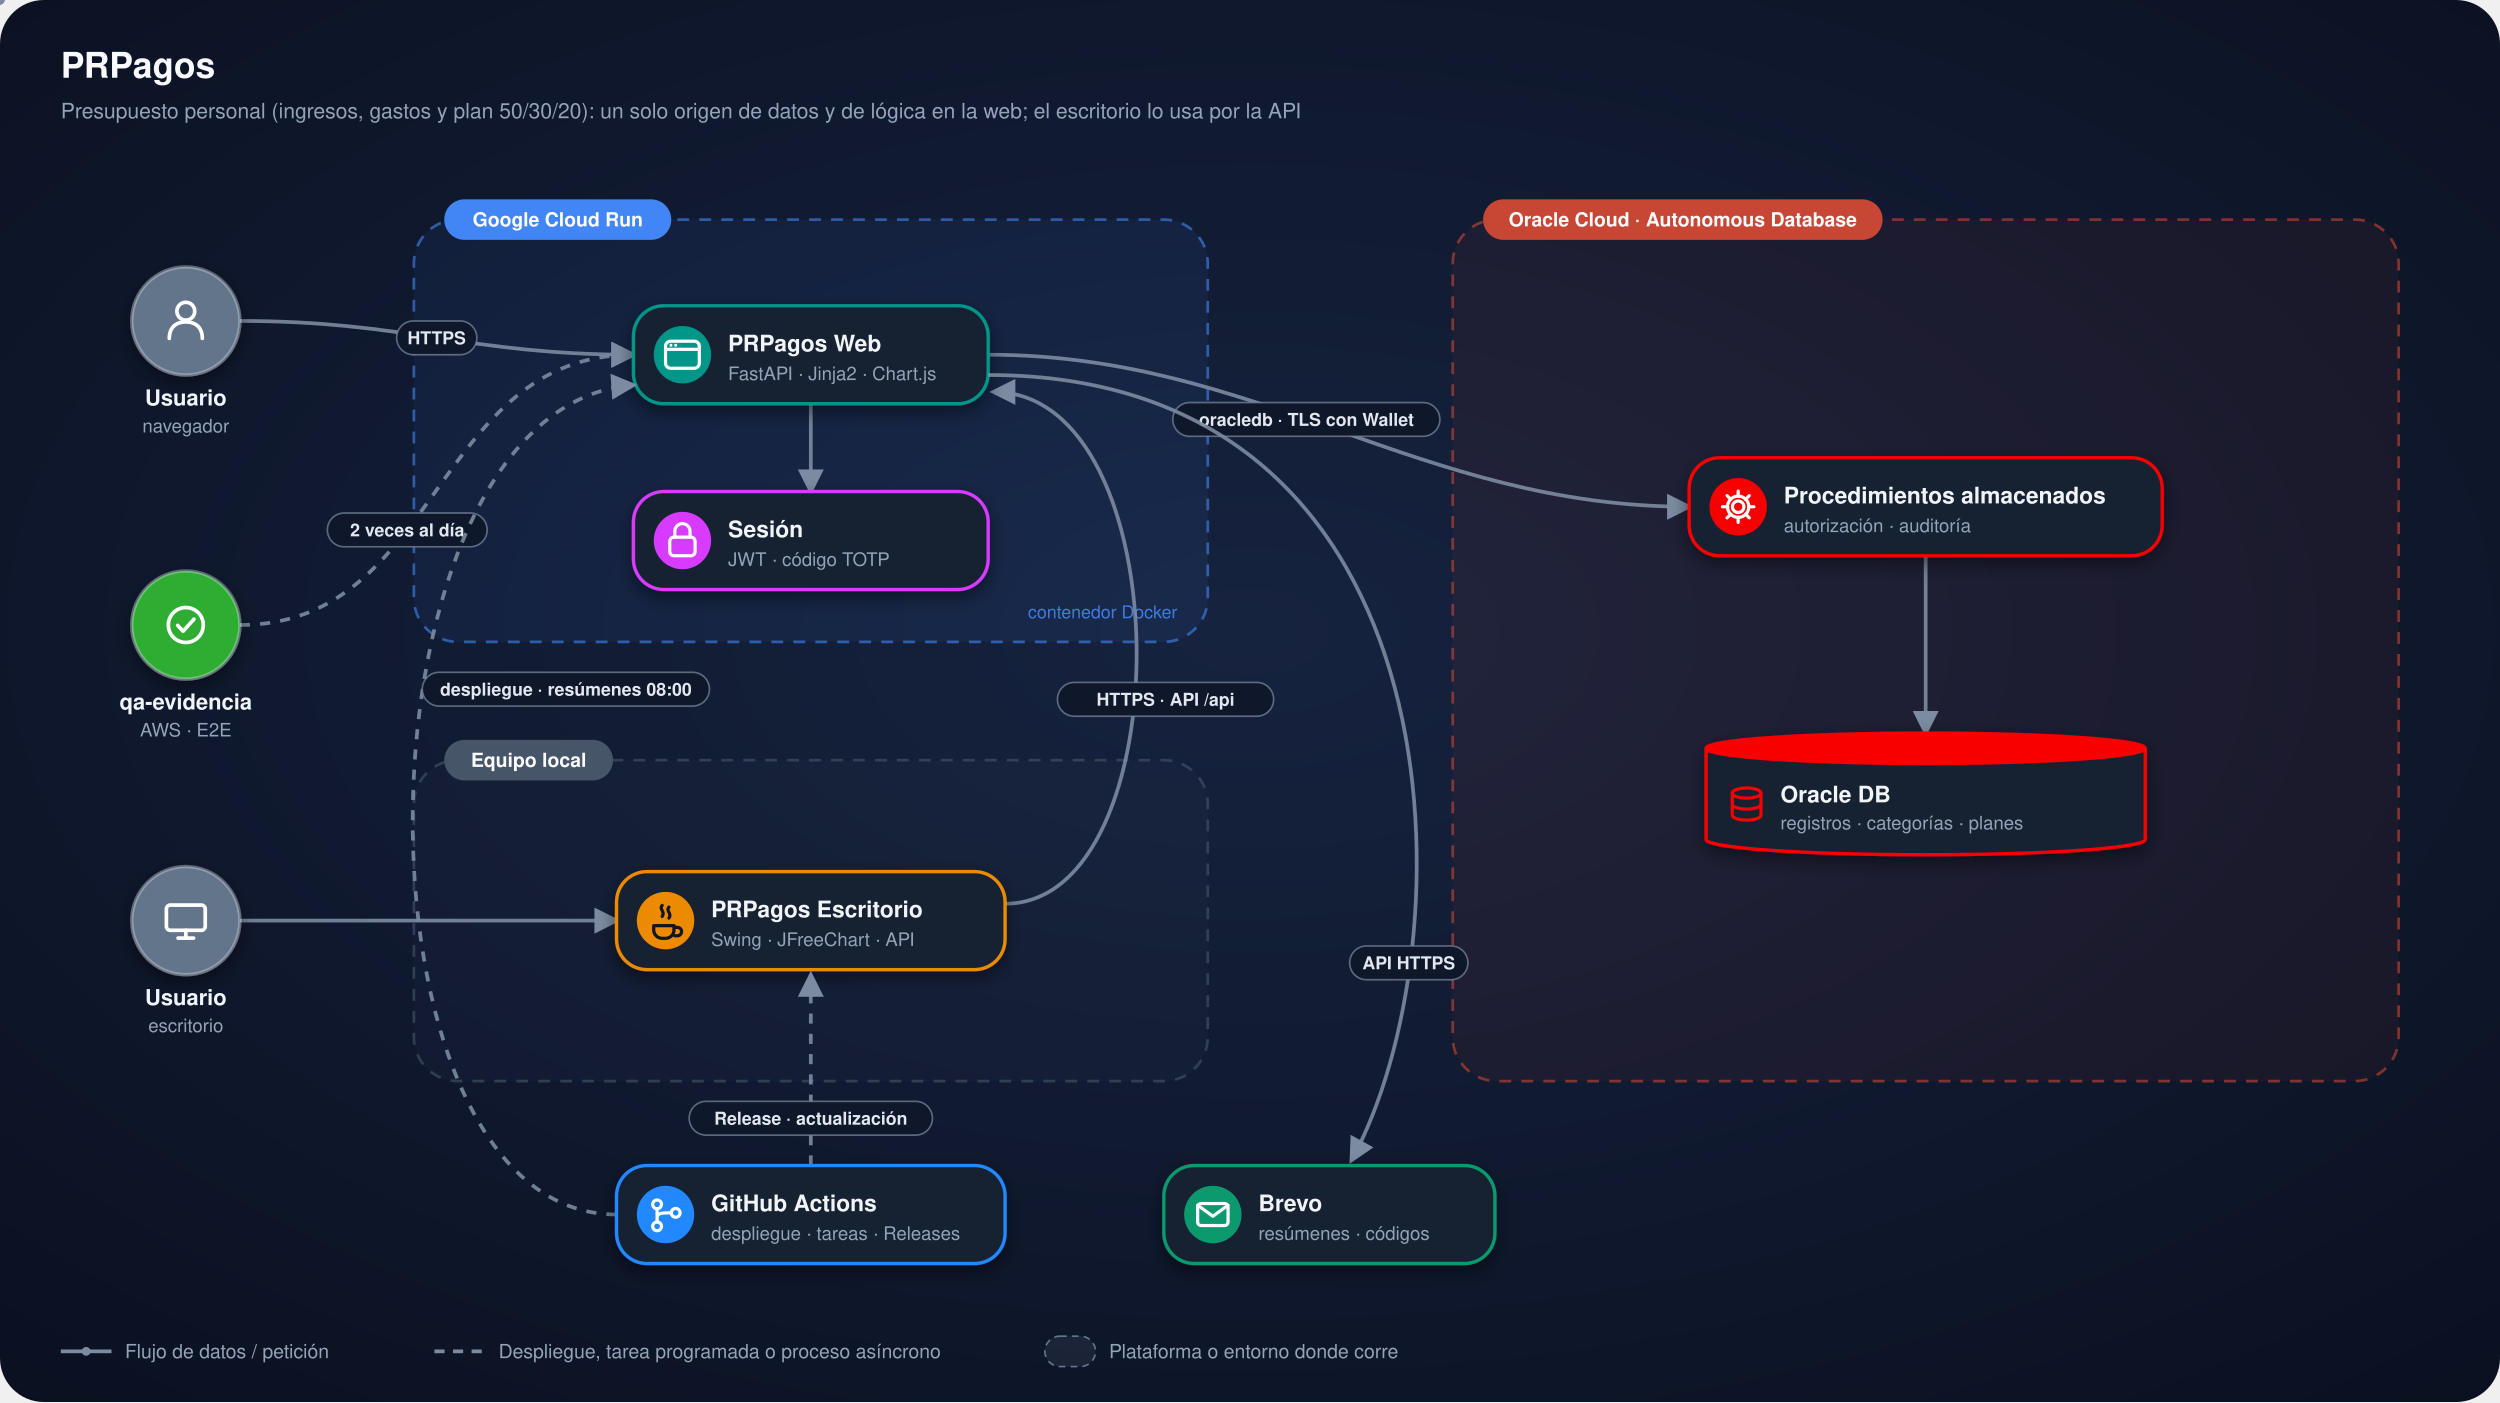
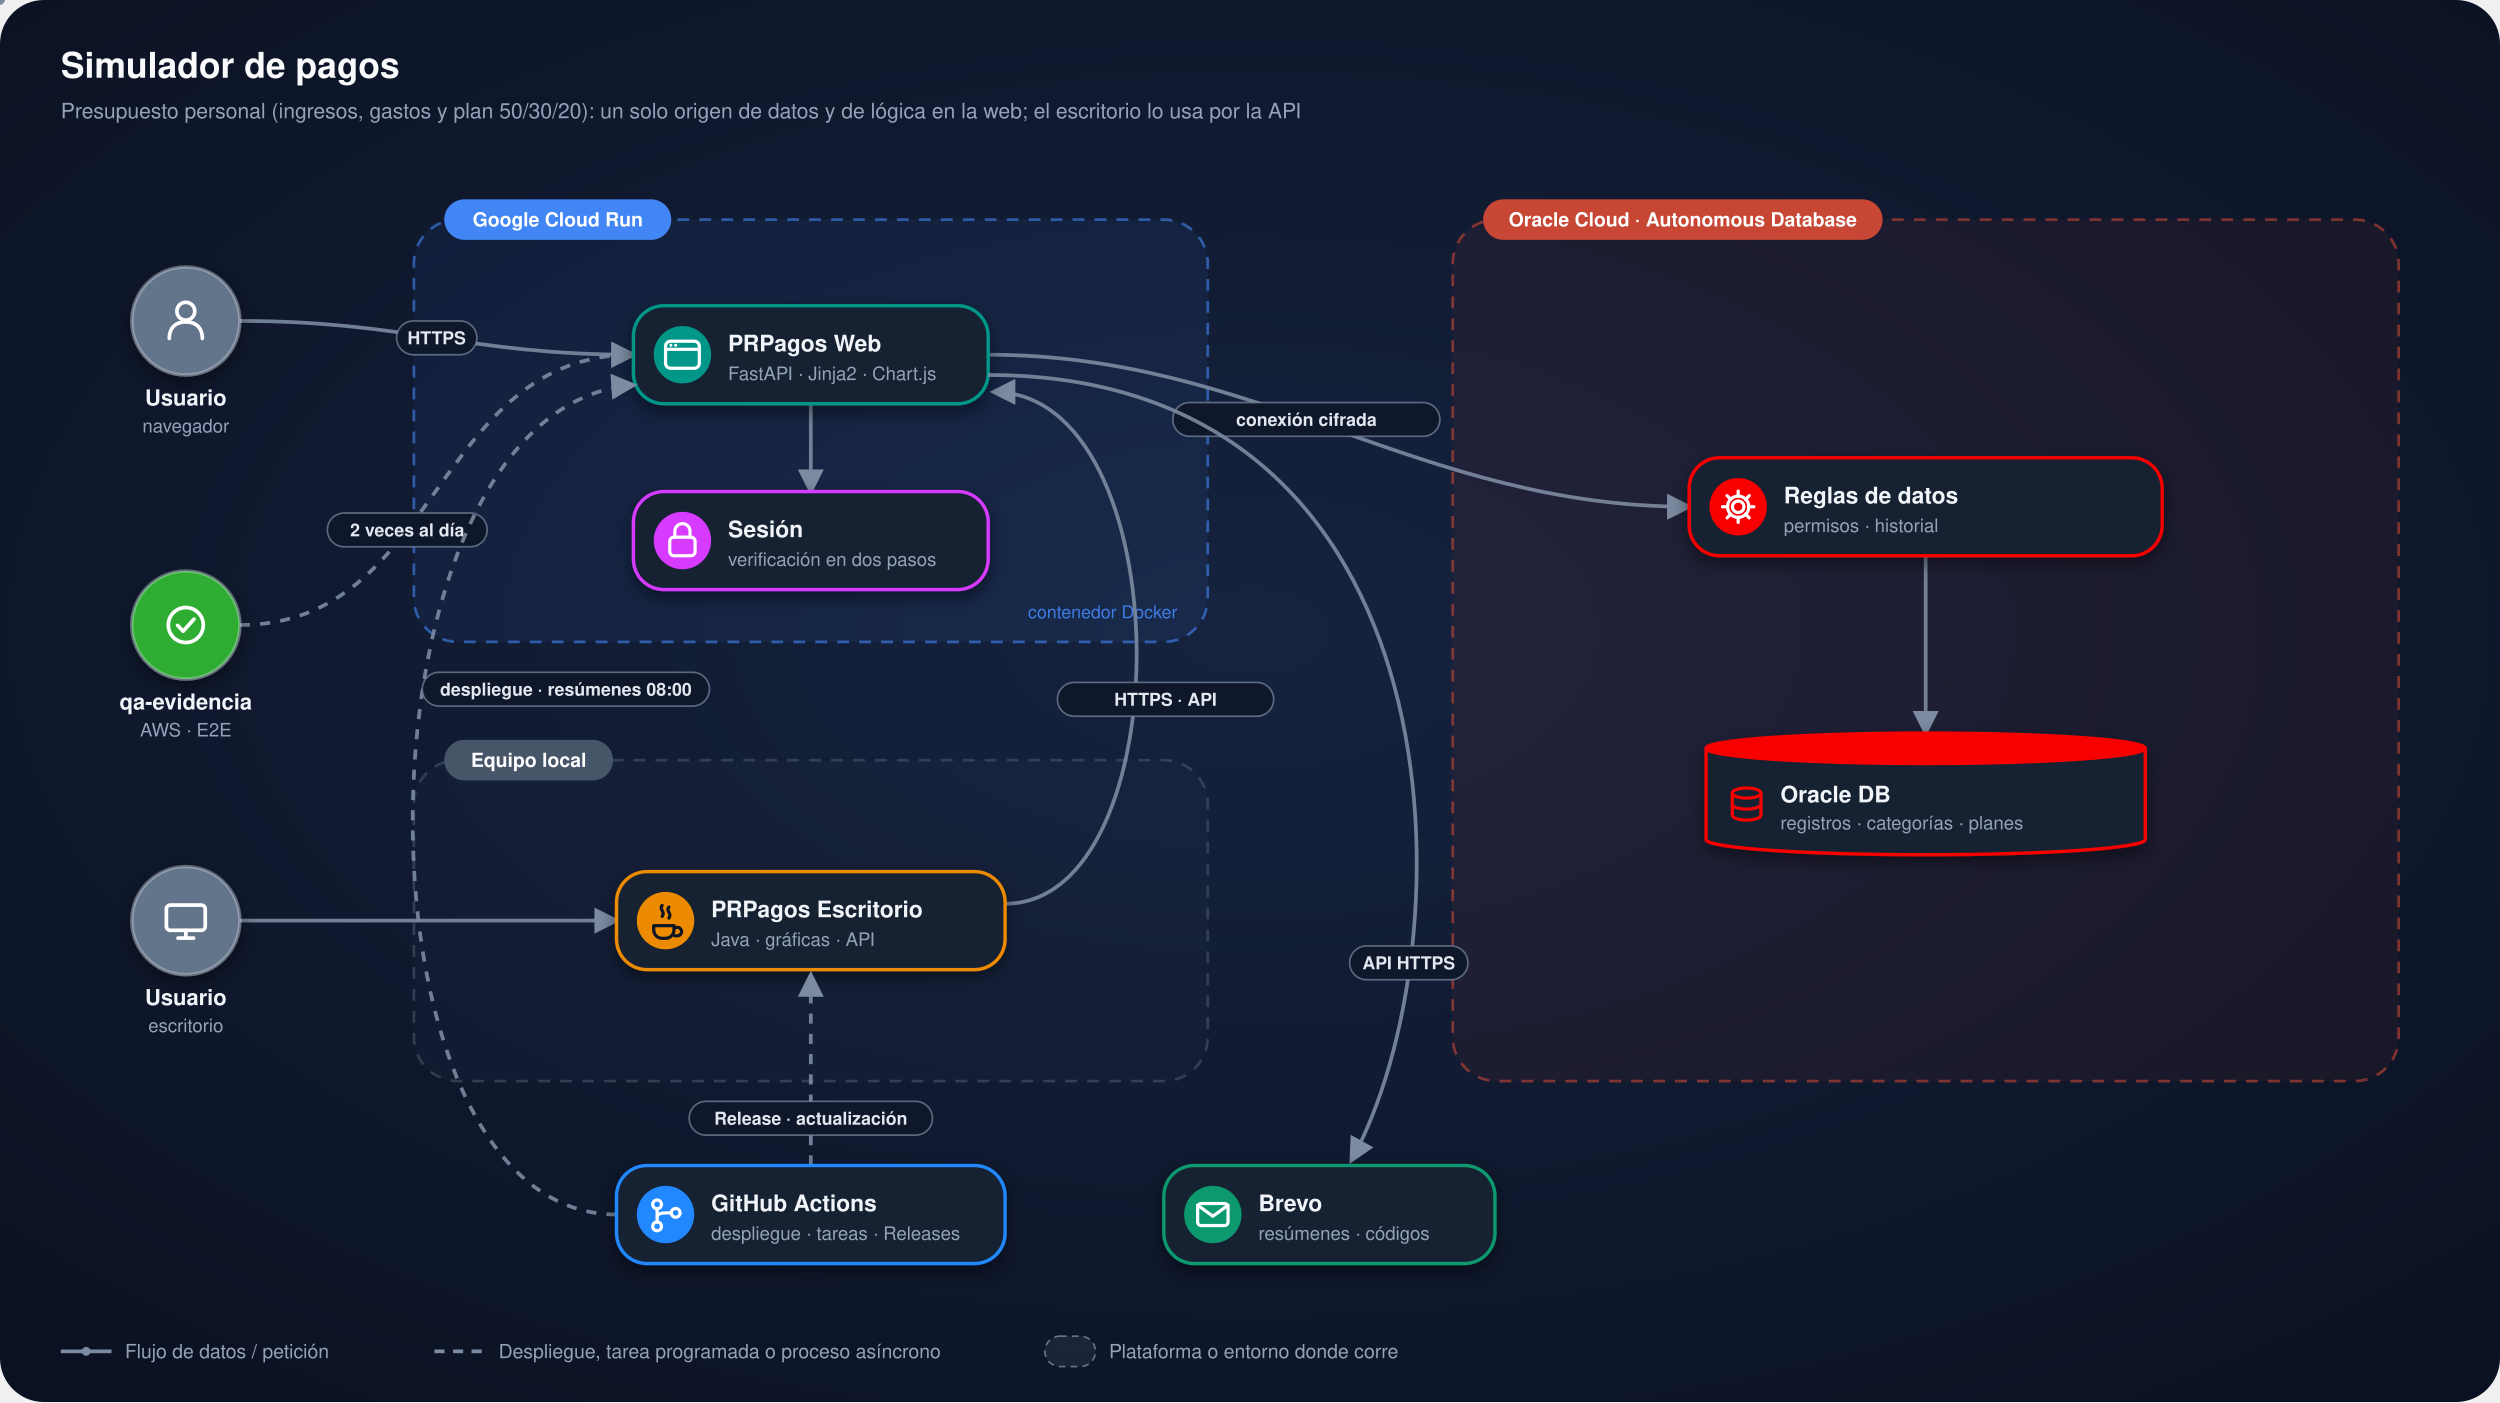
<svg xmlns="http://www.w3.org/2000/svg" viewBox="0 0 1480 830" width="1480" height="830" font-family="Segoe UI, -apple-system, BlinkMacSystemFont, Helvetica, Arial, sans-serif" role="img" aria-label="Arquitectura de PRPagos">
  <defs>
    <radialGradient id="bg" cx="50%" cy="45%" r="75%">
      <stop offset="0" stop-color="#16233F" />
      <stop offset="1" stop-color="#0A1020" />
    </radialGradient>
    <filter id="sh" x="-30%" y="-30%" width="160%" height="170%">
      <feDropShadow dx="0" dy="4" stdDeviation="5" flood-color="#000" flood-opacity=".45" />
    </filter>
    <marker id="a7C8BA1" viewBox="0 0 10 10" refX="8.5" refY="5" markerWidth="7" markerHeight="7" orient="auto-start-reverse">
      <path d="M0,0 L10,5 L0,10 z" fill="#7C8BA1" />
    </marker>
    <marker id="s7C8BA1" viewBox="0 0 10 10" refX="8.5" refY="5" markerWidth="7" markerHeight="7" orient="auto-start-reverse">
      <path d="M0,0 L10,5 L0,10 z" fill="#7C8BA1" />
    </marker>
  </defs>
  <rect width="1480" height="830" rx="26" fill="url(#bg)" />
-   <text x="36" y="46" font-size="21" font-weight="800" fill="#F8FAFC">PRPagos</text>
+   <text x="36" y="46" font-size="21" font-weight="800" fill="#F8FAFC">Simulador de pagos</text>
  <text x="36" y="70" font-size="12.5" fill="#94A3B8">Presupuesto personal (ingresos, gastos y plan 50/30/20): un solo origen de datos y de lógica en la web; el escritorio lo usa por la API</text>
  <rect x="245" y="130" width="470" height="250" rx="26" fill="#4285F4" fill-opacity=".07" stroke="#4285F4" stroke-opacity=".6" stroke-width="1.6" stroke-dasharray="7 6" />
  <rect x="263" y="118" width="134.4" height="24" rx="12" fill="#4285F4" />
  <text x="330.2" y="134" text-anchor="middle" font-size="11.5" font-weight="700" fill="#FFFFFF">Google Cloud Run</text>
  <text x="697" y="366" text-anchor="end" font-size="10.5" fill="#4285F4" fill-opacity=".9">contenedor Docker</text>
  <rect x="245" y="450" width="470" height="190" rx="26" fill="#475569" fill-opacity=".07" stroke="#475569" stroke-opacity=".6" stroke-width="1.6" stroke-dasharray="7 6" />
  <rect x="263" y="438" width="99.9" height="24" rx="12" fill="#475569" />
  <text x="313.0" y="454" text-anchor="middle" font-size="11.5" font-weight="700" fill="#FFFFFF">Equipo local</text>
  <rect x="860" y="130" width="560" height="510" rx="26" fill="#C74634" fill-opacity=".07" stroke="#C74634" stroke-opacity=".6" stroke-width="1.6" stroke-dasharray="7 6" />
  <rect x="878" y="118" width="236.5" height="24" rx="12" fill="#C74634" />
  <text x="996.2" y="134" text-anchor="middle" font-size="11.5" font-weight="700" fill="#FFFFFF">Oracle Cloud · Autonomous Database</text>
  <path d="M142.0,190.0 C240.2,190.0 276.8,210.0 375.0,210.0" fill="none" stroke="#7C8BA1" stroke-width="2.2" stroke-opacity=".9" marker-end="url(#a7C8BA1)" />
  <circle r="2.6" fill="#7C8BA1">
    <animateMotion dur="3.0s" repeatCount="indefinite" path="M142.0,190.0 C240.2,190.0 276.8,210.0 375.0,210.0" />
  </circle>
  <path d="M480.0,239.0 C480.0,264.0 480.0,266.0 480.0,291.0" fill="none" stroke="#7C8BA1" stroke-width="2.2" stroke-opacity=".9" marker-end="url(#a7C8BA1)" />
  <circle r="2.6" fill="#7C8BA1">
    <animateMotion dur="2.5s" repeatCount="indefinite" path="M480.0,239.0 C480.0,264.0 480.0,266.0 480.0,291.0" />
  </circle>
  <path d="M142.0,545.0 C235.7,545.0 271.3,545.0 365.0,545.0" fill="none" stroke="#7C8BA1" stroke-width="2.2" stroke-opacity=".9" marker-end="url(#a7C8BA1)" />
  <circle r="2.6" fill="#7C8BA1">
    <animateMotion dur="3.0s" repeatCount="indefinite" path="M142.0,545.0 C235.7,545.0 271.3,545.0 365.0,545.0" />
  </circle>
  <path d="M585.0,210.0 C745.0,210.0 840.0,300.0 1000.0,300.0" fill="none" stroke="#7C8BA1" stroke-width="2.2" stroke-opacity=".9" marker-end="url(#a7C8BA1)" />
  <circle r="2.6" fill="#7C8BA1">
    <animateMotion dur="3.5s" repeatCount="indefinite" path="M585.0,210.0 C745.0,210.0 840.0,300.0 1000.0,300.0" />
  </circle>
  <path d="M595.0,535.0 C700.0,535.0 700.0,232.0 588.0,232.0" fill="none" stroke="#7C8BA1" stroke-width="2.2" stroke-opacity=".9" marker-end="url(#a7C8BA1)" />
  <circle r="2.6" fill="#7C8BA1">
    <animateMotion dur="3.6s" repeatCount="indefinite" path="M595.0,535.0 C700.0,535.0 700.0,232.0 588.0,232.0" />
  </circle>
  <path d="M1140.0,329.0 C1140.0,369.0 1140.0,394.0 1140.0,434.0" fill="none" stroke="#7C8BA1" stroke-width="2.2" stroke-opacity=".9" marker-end="url(#a7C8BA1)" />
  <circle r="2.6" fill="#7C8BA1">
    <animateMotion dur="2.7s" repeatCount="indefinite" path="M1140.0,329.0 C1140.0,369.0 1140.0,394.0 1140.0,434.0" />
  </circle>
  <path d="M142.0,370.0 C260.7,370.0 256.3,210.0 375.0,210.0" fill="none" stroke="#7C8BA1" stroke-width="2.2" stroke-opacity=".9" stroke-dasharray="6 6" marker-end="url(#a7C8BA1)" />
  <g filter="url(#sh)">
    <circle cx="110" cy="190" r="32" fill="#64748B" stroke="#E2E8F0" stroke-opacity=".35" stroke-width="2" />
    <g transform="translate(110,190) scale(1.15)">
      <circle cx="0" cy="-5" r="4.6" fill="none" stroke="#FFFFFF" stroke-width="1.9" stroke-linecap="round" stroke-linejoin="round" />
      <path d="M-8.5,9 c0,-6 3.8,-8.5 8.5,-8.5 s8.5,2.5 8.5,8.5" fill="none" stroke="#FFFFFF" stroke-width="1.9" stroke-linecap="round" stroke-linejoin="round" />
    </g>
  </g>
  <text x="110" y="240" text-anchor="middle" font-size="13" font-weight="700" fill="#F1F5F9">Usuario</text>
  <text x="110" y="256" text-anchor="middle" font-size="11" fill="#94A3B8">navegador</text>
  <g filter="url(#sh)">
    <circle cx="110" cy="545" r="32" fill="#64748B" stroke="#E2E8F0" stroke-opacity=".35" stroke-width="2" />
    <g transform="translate(110,545) scale(1.15)">
      <rect x="-10" y="-8" width="20" height="13" rx="2" fill="none" stroke="#FFFFFF" stroke-width="1.9" stroke-linecap="round" stroke-linejoin="round" />
      <path d="M-4,9 h8 M0,5 v4" fill="none" stroke="#FFFFFF" stroke-width="1.9" stroke-linecap="round" stroke-linejoin="round" />
    </g>
  </g>
  <text x="110" y="595" text-anchor="middle" font-size="13" font-weight="700" fill="#F1F5F9">Usuario</text>
  <text x="110" y="611" text-anchor="middle" font-size="11" fill="#94A3B8">escritorio</text>
  <g filter="url(#sh)">
    <rect x="375.0" y="181.0" width="210.0" height="58" rx="18" fill="#162033" stroke="#009688" stroke-width="2" />
    <circle cx="404.0" cy="210" r="17" fill="#009688" />
    <g transform="translate(404.0,210)">
      <rect x="-10" y="-8" width="20" height="16" rx="3" fill="none" stroke="#FFFFFF" stroke-width="1.9" stroke-linecap="round" stroke-linejoin="round" />
      <path d="M-10,-3.2 h20" fill="none" stroke="#FFFFFF" stroke-width="1.9" stroke-linecap="round" stroke-linejoin="round" />
      <circle cx="-6.8" cy="-5.6" r=".9" fill="#FFFFFF" />
      <circle cx="-4" cy="-5.6" r=".9" fill="#FFFFFF" />
    </g>
  </g>
  <text x="431.0" y="208" font-size="13.5" font-weight="700" fill="#F1F5F9">PRPagos Web</text>
  <text x="431.0" y="225" font-size="11" fill="#94A3B8">FastAPI · Jinja2 · Chart.js</text>
  <g filter="url(#sh)">
    <rect x="375.0" y="291.0" width="210.0" height="58" rx="18" fill="#162033" stroke="#D63AFF" stroke-width="2" />
    <circle cx="404.0" cy="320" r="17" fill="#D63AFF" />
    <g transform="translate(404.0,320)">
      <rect x="-7.5" y="-2" width="15" height="11" rx="2.5" fill="none" stroke="#FFFFFF" stroke-width="1.9" stroke-linecap="round" stroke-linejoin="round" />
      <path d="M-4.5,-2 v-3.5 a4.5,4.5 0 0 1 9,0 v3.5" fill="none" stroke="#FFFFFF" stroke-width="1.9" stroke-linecap="round" stroke-linejoin="round" />
    </g>
  </g>
  <text x="431.0" y="318" font-size="13.5" font-weight="700" fill="#F1F5F9">Sesión</text>
-   <text x="431.0" y="335" font-size="11" fill="#94A3B8">JWT · código TOTP</text>
+   <text x="431.0" y="335" font-size="11" fill="#94A3B8">verificación en dos pasos</text>
  <g filter="url(#sh)">
    <rect x="365.0" y="516.0" width="230.0" height="58" rx="18" fill="#162033" stroke="#ED8B00" stroke-width="2" />
    <circle cx="394.0" cy="545" r="17" fill="#ED8B00" />
    <g transform="translate(394.0,545)">
      <path d="M-7,3 h12 v2.5 a5,5 0 0 1 -5,5 h-2 a5,5 0 0 1 -5,-5 z M5,4 h2 a2.5,2.5 0 0 1 0,5 h-1.5 M-2,-9 c-2,2.5 2,3.5 0,6.5 M2,-8 c-2,2.5 2,3.5 0,6.5" fill="none" stroke="#0B1220" stroke-width="1.9" stroke-linecap="round" stroke-linejoin="round" />
    </g>
  </g>
  <text x="421.0" y="543" font-size="13.5" font-weight="700" fill="#F1F5F9">PRPagos Escritorio</text>
-   <text x="421.0" y="560" font-size="11" fill="#94A3B8">Swing · JFreeChart · API</text>
+   <text x="421.0" y="560" font-size="11" fill="#94A3B8">Java · gráficas · API</text>
  <g filter="url(#sh)">
    <rect x="1000.0" y="271.0" width="280.0" height="58" rx="18" fill="#162033" stroke="#F80000" stroke-width="2" />
    <circle cx="1029.0" cy="300" r="17" fill="#F80000" />
    <g transform="translate(1029.0,300)">
      <circle r="3.4" fill="none" stroke="#FFFFFF" stroke-width="1.9" stroke-linecap="round" stroke-linejoin="round" />
      <path d="M6.20,0.00 L9.30,0.00" fill="none" stroke="#FFFFFF" stroke-width="1.9" stroke-linecap="round" stroke-linejoin="round" />
      <path d="M4.38,4.38 L6.58,6.58" fill="none" stroke="#FFFFFF" stroke-width="1.9" stroke-linecap="round" stroke-linejoin="round" />
      <path d="M0.00,6.20 L0.00,9.30" fill="none" stroke="#FFFFFF" stroke-width="1.9" stroke-linecap="round" stroke-linejoin="round" />
      <path d="M-4.38,4.38 L-6.58,6.58" fill="none" stroke="#FFFFFF" stroke-width="1.9" stroke-linecap="round" stroke-linejoin="round" />
      <path d="M-6.20,0.00 L-9.30,0.00" fill="none" stroke="#FFFFFF" stroke-width="1.9" stroke-linecap="round" stroke-linejoin="round" />
      <path d="M-4.38,-4.38 L-6.58,-6.58" fill="none" stroke="#FFFFFF" stroke-width="1.9" stroke-linecap="round" stroke-linejoin="round" />
      <path d="M-0.00,-6.20 L-0.00,-9.30" fill="none" stroke="#FFFFFF" stroke-width="1.9" stroke-linecap="round" stroke-linejoin="round" />
      <path d="M4.38,-4.38 L6.58,-6.58" fill="none" stroke="#FFFFFF" stroke-width="1.9" stroke-linecap="round" stroke-linejoin="round" />
      <circle r="6.3" fill="none" stroke="#FFFFFF" stroke-width="1.9" stroke-linecap="round" stroke-linejoin="round" />
    </g>
  </g>
-   <text x="1056.0" y="298" font-size="13.5" font-weight="700" fill="#F1F5F9">Procedimientos almacenados</text>
-   <text x="1056.0" y="315" font-size="11" fill="#94A3B8">autorización · auditoría</text>
+   <text x="1056.0" y="298" font-size="13.5" font-weight="700" fill="#F1F5F9">Reglas de datos</text>
+   <text x="1056.0" y="315" font-size="11" fill="#94A3B8">permisos · historial</text>
  <g filter="url(#sh)">
    <path d="M1010.0,443.0 v54 a130.0,9 0 0 0 260,0 v-54" fill="#162033" stroke="#F80000" stroke-width="2" />
    <ellipse cx="1140" cy="443.0" rx="130.0" ry="9" fill="#F80000" stroke="#F80000" stroke-width="2" />
  </g>
  <g transform="translate(1034.0,476)">
    <ellipse cx="0" cy="-6.5" rx="8.5" ry="3" fill="none" stroke="#F80000" stroke-width="1.9" stroke-linecap="round" stroke-linejoin="round" />
    <path d="M-8.5,-6.5 v13 c0,1.7 3.8,3 8.5,3 s8.5,-1.3 8.5,-3 v-13 M-8.5,0 c0,1.7 3.8,3 8.5,3 s8.5,-1.3 8.5,-3" fill="none" stroke="#F80000" stroke-width="1.9" stroke-linecap="round" stroke-linejoin="round" />
  </g>
  <text x="1054.0" y="475" font-size="13.5" font-weight="700" fill="#F1F5F9">Oracle DB</text>
  <text x="1054.0" y="491" font-size="11" fill="#94A3B8">registros · categorías · planes</text>
  <g filter="url(#sh)">
    <circle cx="110" cy="370" r="32" fill="#2EAD33" stroke="#E2E8F0" stroke-opacity=".35" stroke-width="2" />
    <g transform="translate(110,370) scale(1.15)">
      <circle r="9" fill="none" stroke="#FFFFFF" stroke-width="1.9" stroke-linecap="round" stroke-linejoin="round" />
      <path d="M-4.2,0.2 l2.8,3 l5.6,-6.2" fill="none" stroke="#FFFFFF" stroke-width="1.9" stroke-linecap="round" stroke-linejoin="round" />
    </g>
  </g>
  <text x="110" y="420" text-anchor="middle" font-size="13" font-weight="700" fill="#F1F5F9">qa-evidencia</text>
  <text x="110" y="436" text-anchor="middle" font-size="11" fill="#94A3B8">AWS · E2E</text>
  <rect x="234.8" y="190.0" width="47.5" height="20" rx="10" fill="#0F172A" stroke="#7C8BA1" stroke-opacity=".7" />
  <text x="258.5" y="203.8" text-anchor="middle" font-size="10.5" font-weight="600" fill="#E2E8F0">HTTPS</text>
  <rect x="694.3" y="238.3" width="158.1" height="20" rx="10" fill="#0F172A" stroke="#7C8BA1" stroke-opacity=".7" />
-   <text x="773.4" y="252.1" text-anchor="middle" font-size="10.5" font-weight="600" fill="#E2E8F0">oracledb · TLS con Wallet</text>
+   <text x="773.4" y="252.1" text-anchor="middle" font-size="10.5" font-weight="600" fill="#E2E8F0">conexión cifrada</text>
  <rect x="626.0" y="404.0" width="128.0" height="20" rx="10" fill="#0F172A" stroke="#7C8BA1" stroke-opacity=".7" />
-   <text x="690.0" y="417.8" text-anchor="middle" font-size="10.5" font-weight="600" fill="#E2E8F0">HTTPS · API /api</text>
+   <text x="690.0" y="417.8" text-anchor="middle" font-size="10.5" font-weight="600" fill="#E2E8F0">HTTPS · API</text>
  <rect x="193.8" y="303.7" width="94.6" height="20" rx="10" fill="#0F172A" stroke="#7C8BA1" stroke-opacity=".7" />
  <text x="241.1" y="317.5" text-anchor="middle" font-size="10.5" font-weight="600" fill="#E2E8F0">2 veces al día</text>
  <path d="M365.0,719.0 C200.0,719.0 205.0,240.0 375.0,228.0" fill="none" stroke="#7C8BA1" stroke-width="2.2" stroke-opacity=".9" stroke-dasharray="6 6" marker-end="url(#a7C8BA1)" />
  <path d="M480.0,690.0 C480.0,650.0 480.0,614.0 480.0,577.0" fill="none" stroke="#7C8BA1" stroke-width="2.2" stroke-opacity=".9" stroke-dasharray="6 6" marker-end="url(#a7C8BA1)" />
  <path d="M585.0,222.0 C870.0,222.0 870.0,560.0 800.0,687.0" fill="none" stroke="#7C8BA1" stroke-width="2.2" stroke-opacity=".9" marker-end="url(#a7C8BA1)" />
  <circle r="2.6" fill="#7C8BA1">
    <animateMotion dur="3.8s" repeatCount="indefinite" path="M585.0,222.0 C870.0,222.0 870.0,560.0 800.0,687.0" />
  </circle>
  <g filter="url(#sh)">
    <rect x="365.0" y="690.0" width="230.0" height="58" rx="18" fill="#162033" stroke="#2088FF" stroke-width="2" />
    <circle cx="394.0" cy="719" r="17" fill="#2088FF" />
    <g transform="translate(394.0,719)">
      <circle cx="-5" cy="-6" r="2.6" fill="none" stroke="#FFFFFF" stroke-width="1.9" />
      <circle cx="-5" cy="7" r="2.6" fill="none" stroke="#FFFFFF" stroke-width="1.9" />
      <circle cx="6" cy="-1" r="2.6" fill="none" stroke="#FFFFFF" stroke-width="1.9" />
      <path d="M-5,-3.4 v7.8 M-5,2 c0,-3 3,-3 8.4,-3" fill="none" stroke="#FFFFFF" stroke-width="1.9" stroke-linecap="round" />
    </g>
  </g>
  <text x="421.0" y="717" font-size="13.5" font-weight="700" fill="#F1F5F9">GitHub Actions</text>
  <text x="421.0" y="734" font-size="11" fill="#94A3B8">despliegue · tareas · Releases</text>
  <g filter="url(#sh)">
    <rect x="689.0" y="690.0" width="196.0" height="58" rx="18" fill="#162033" stroke="#0B996E" stroke-width="2" />
    <circle cx="718.0" cy="719" r="17" fill="#0B996E" />
    <g transform="translate(718.0,719)">
      <rect x="-9" y="-6.5" width="18" height="13" rx="2" fill="none" stroke="#FFFFFF" stroke-width="1.9" stroke-linejoin="round" />
      <path d="M-9,-5.5 l9,6.5 l9,-6.5" fill="none" stroke="#FFFFFF" stroke-width="1.9" stroke-linecap="round" stroke-linejoin="round" />
    </g>
  </g>
  <text x="745.0" y="717" font-size="13.5" font-weight="700" fill="#F1F5F9">Brevo</text>
  <text x="745.0" y="734" font-size="11" fill="#94A3B8">resúmenes · códigos</text>
  <rect x="250.0" y="398.0" width="170.0" height="20" rx="10" fill="#0F172A" stroke="#7C8BA1" stroke-opacity=".7" />
  <text x="335.0" y="411.8" text-anchor="middle" font-size="10.5" font-weight="600" fill="#E2E8F0">despliegue · resúmenes 08:00</text>
  <rect x="408.0" y="652.0" width="144.0" height="20" rx="10" fill="#0F172A" stroke="#7C8BA1" stroke-opacity=".7" />
  <text x="480.0" y="665.8" text-anchor="middle" font-size="10.5" font-weight="600" fill="#E2E8F0">Release · actualización</text>
  <rect x="799.0" y="560.0" width="70.0" height="20" rx="10" fill="#0F172A" stroke="#7C8BA1" stroke-opacity=".7" />
  <text x="834.0" y="573.8" text-anchor="middle" font-size="10.5" font-weight="600" fill="#E2E8F0">API HTTPS</text>
  <path d="M36,800 h30" stroke="#7C8BA1" stroke-width="2.2" />
  <circle cx="51" cy="800" r="2.6" fill="#7C8BA1" />
  <text x="74" y="804" font-size="11.5" fill="#94A3B8">Flujo de datos / petición</text>
  <path d="M257.18,800 h30" stroke="#7C8BA1" stroke-width="2.2" stroke-dasharray="6 5" />
  <text x="295.18" y="804" font-size="11.5" fill="#94A3B8">Despliegue, tarea programada o proceso asíncrono</text>
  <rect x="618.545" y="791" width="30" height="18" rx="9" fill="#64748B" fill-opacity=".15" stroke="#64748B" stroke-dasharray="4 3" />
  <text x="656.545" y="804" font-size="11.5" fill="#94A3B8">Plataforma o entorno donde corre</text>
</svg>
